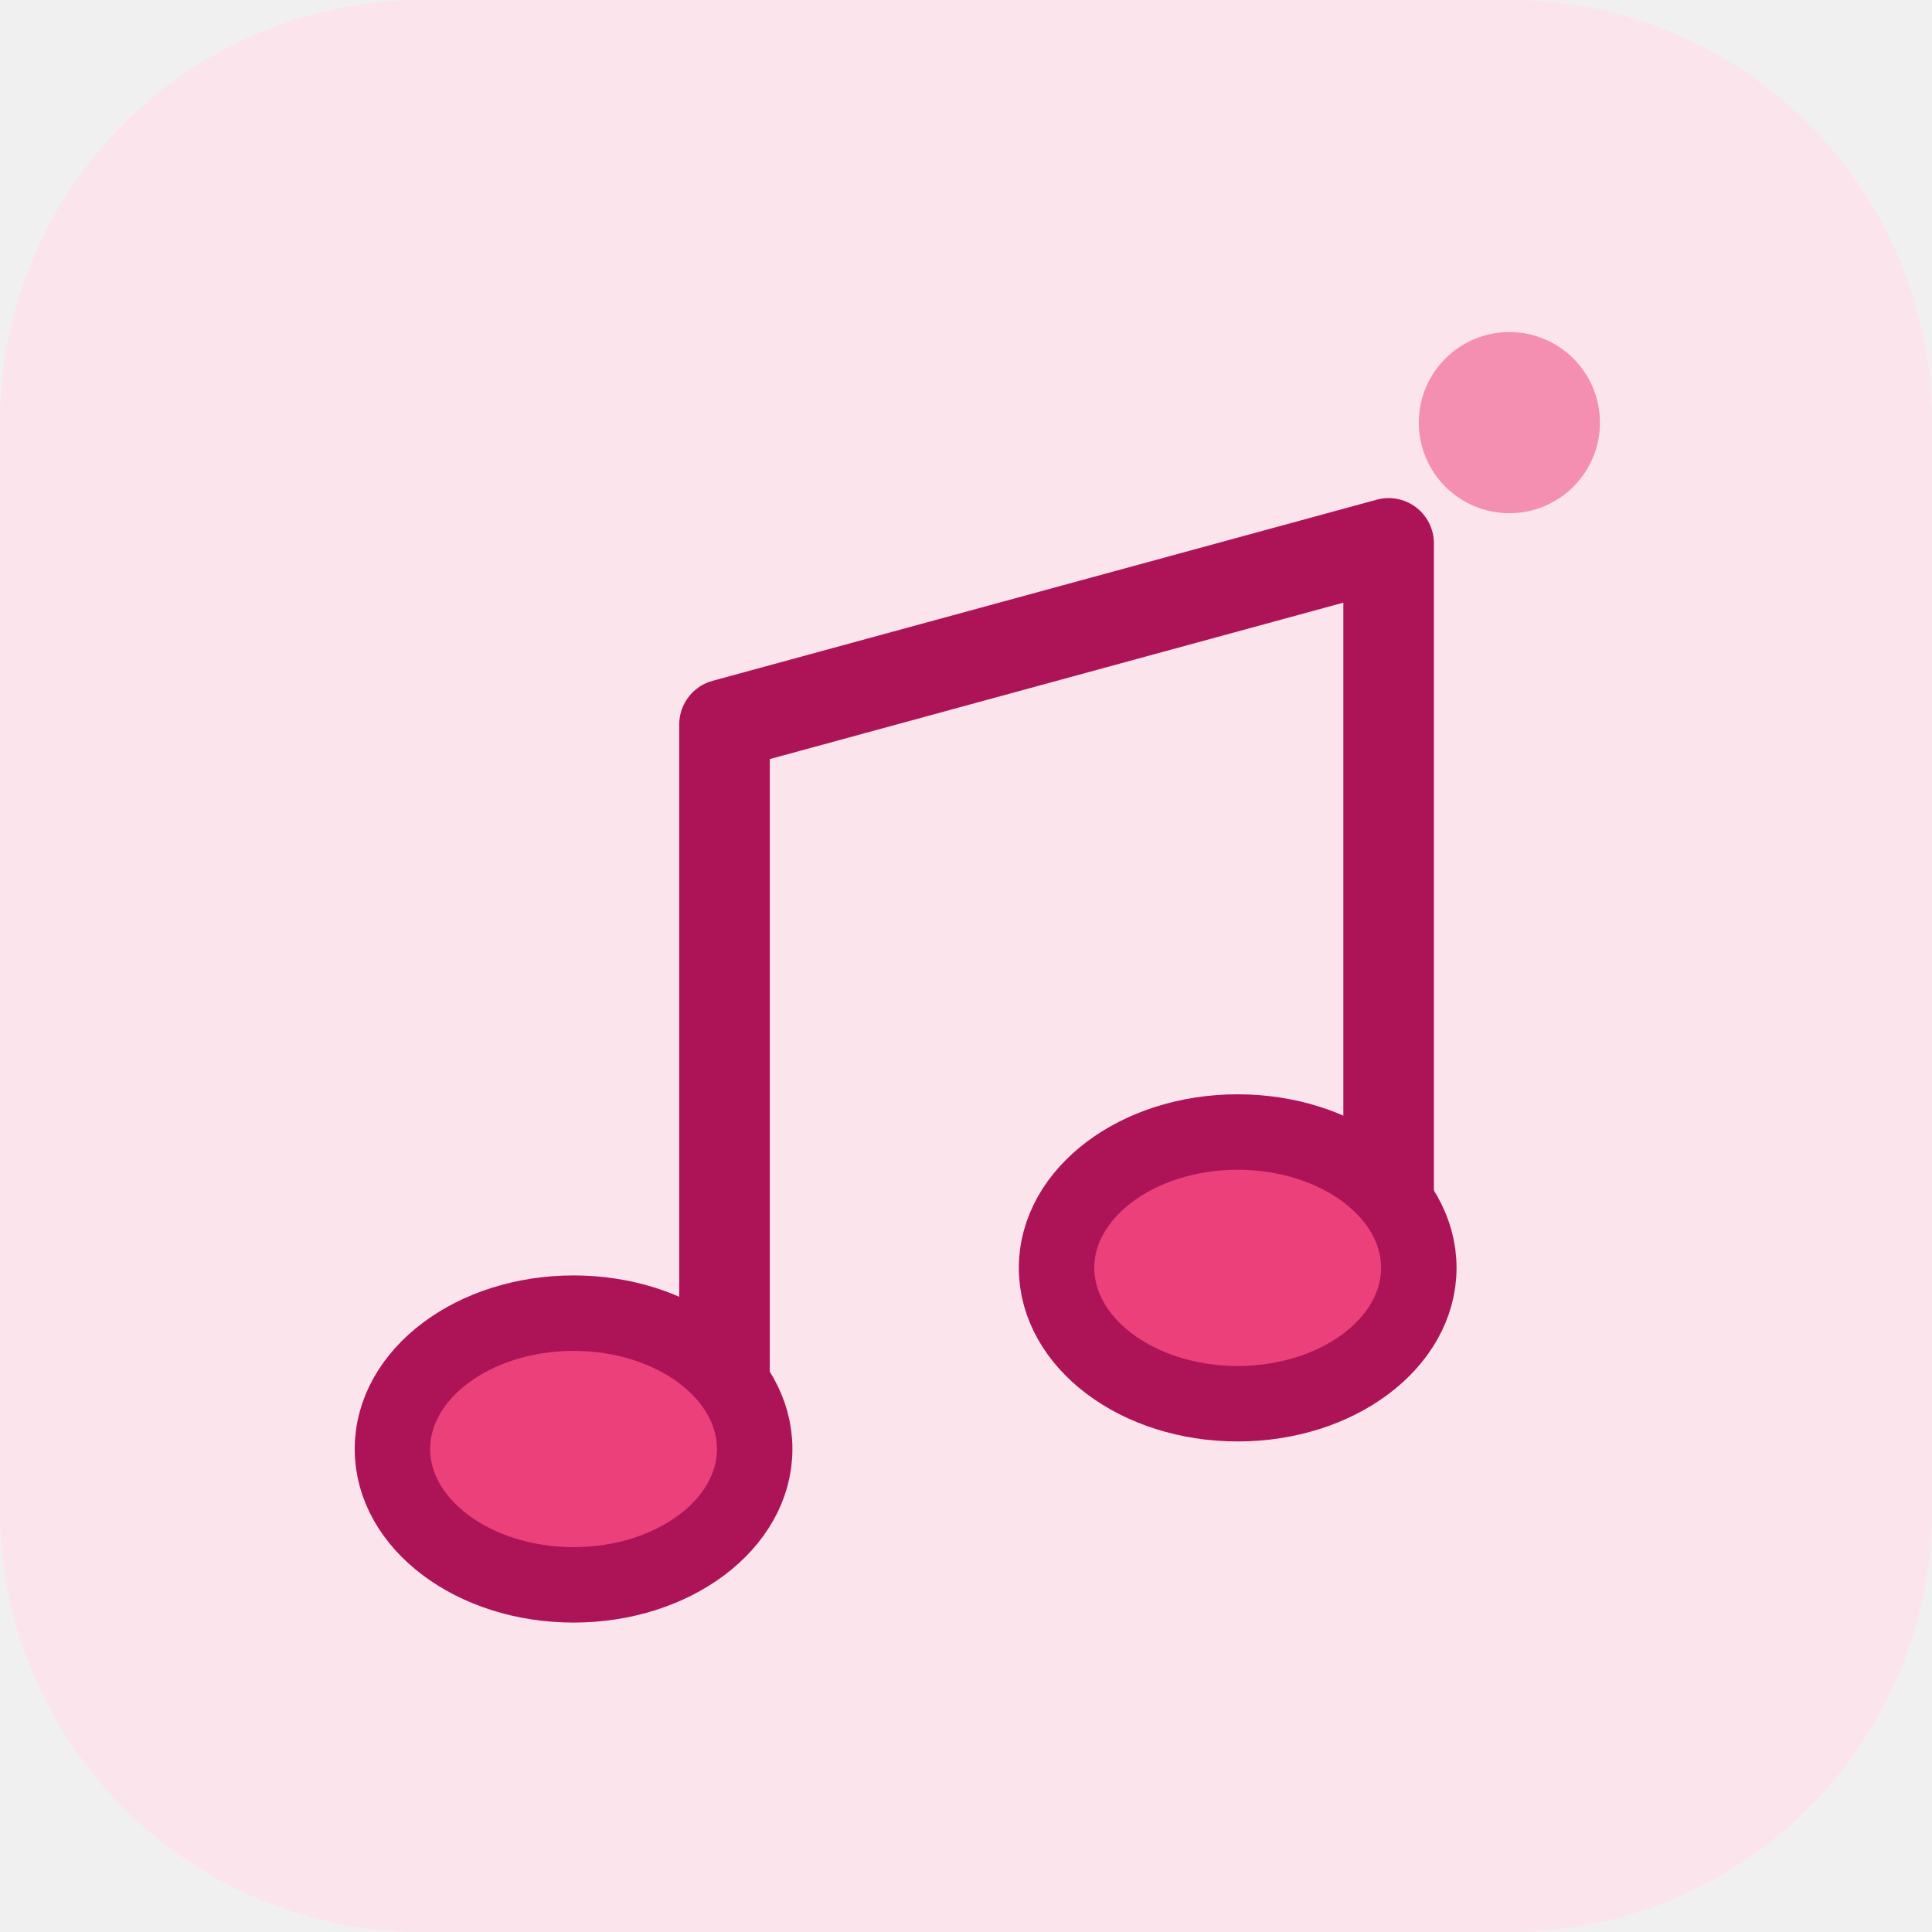
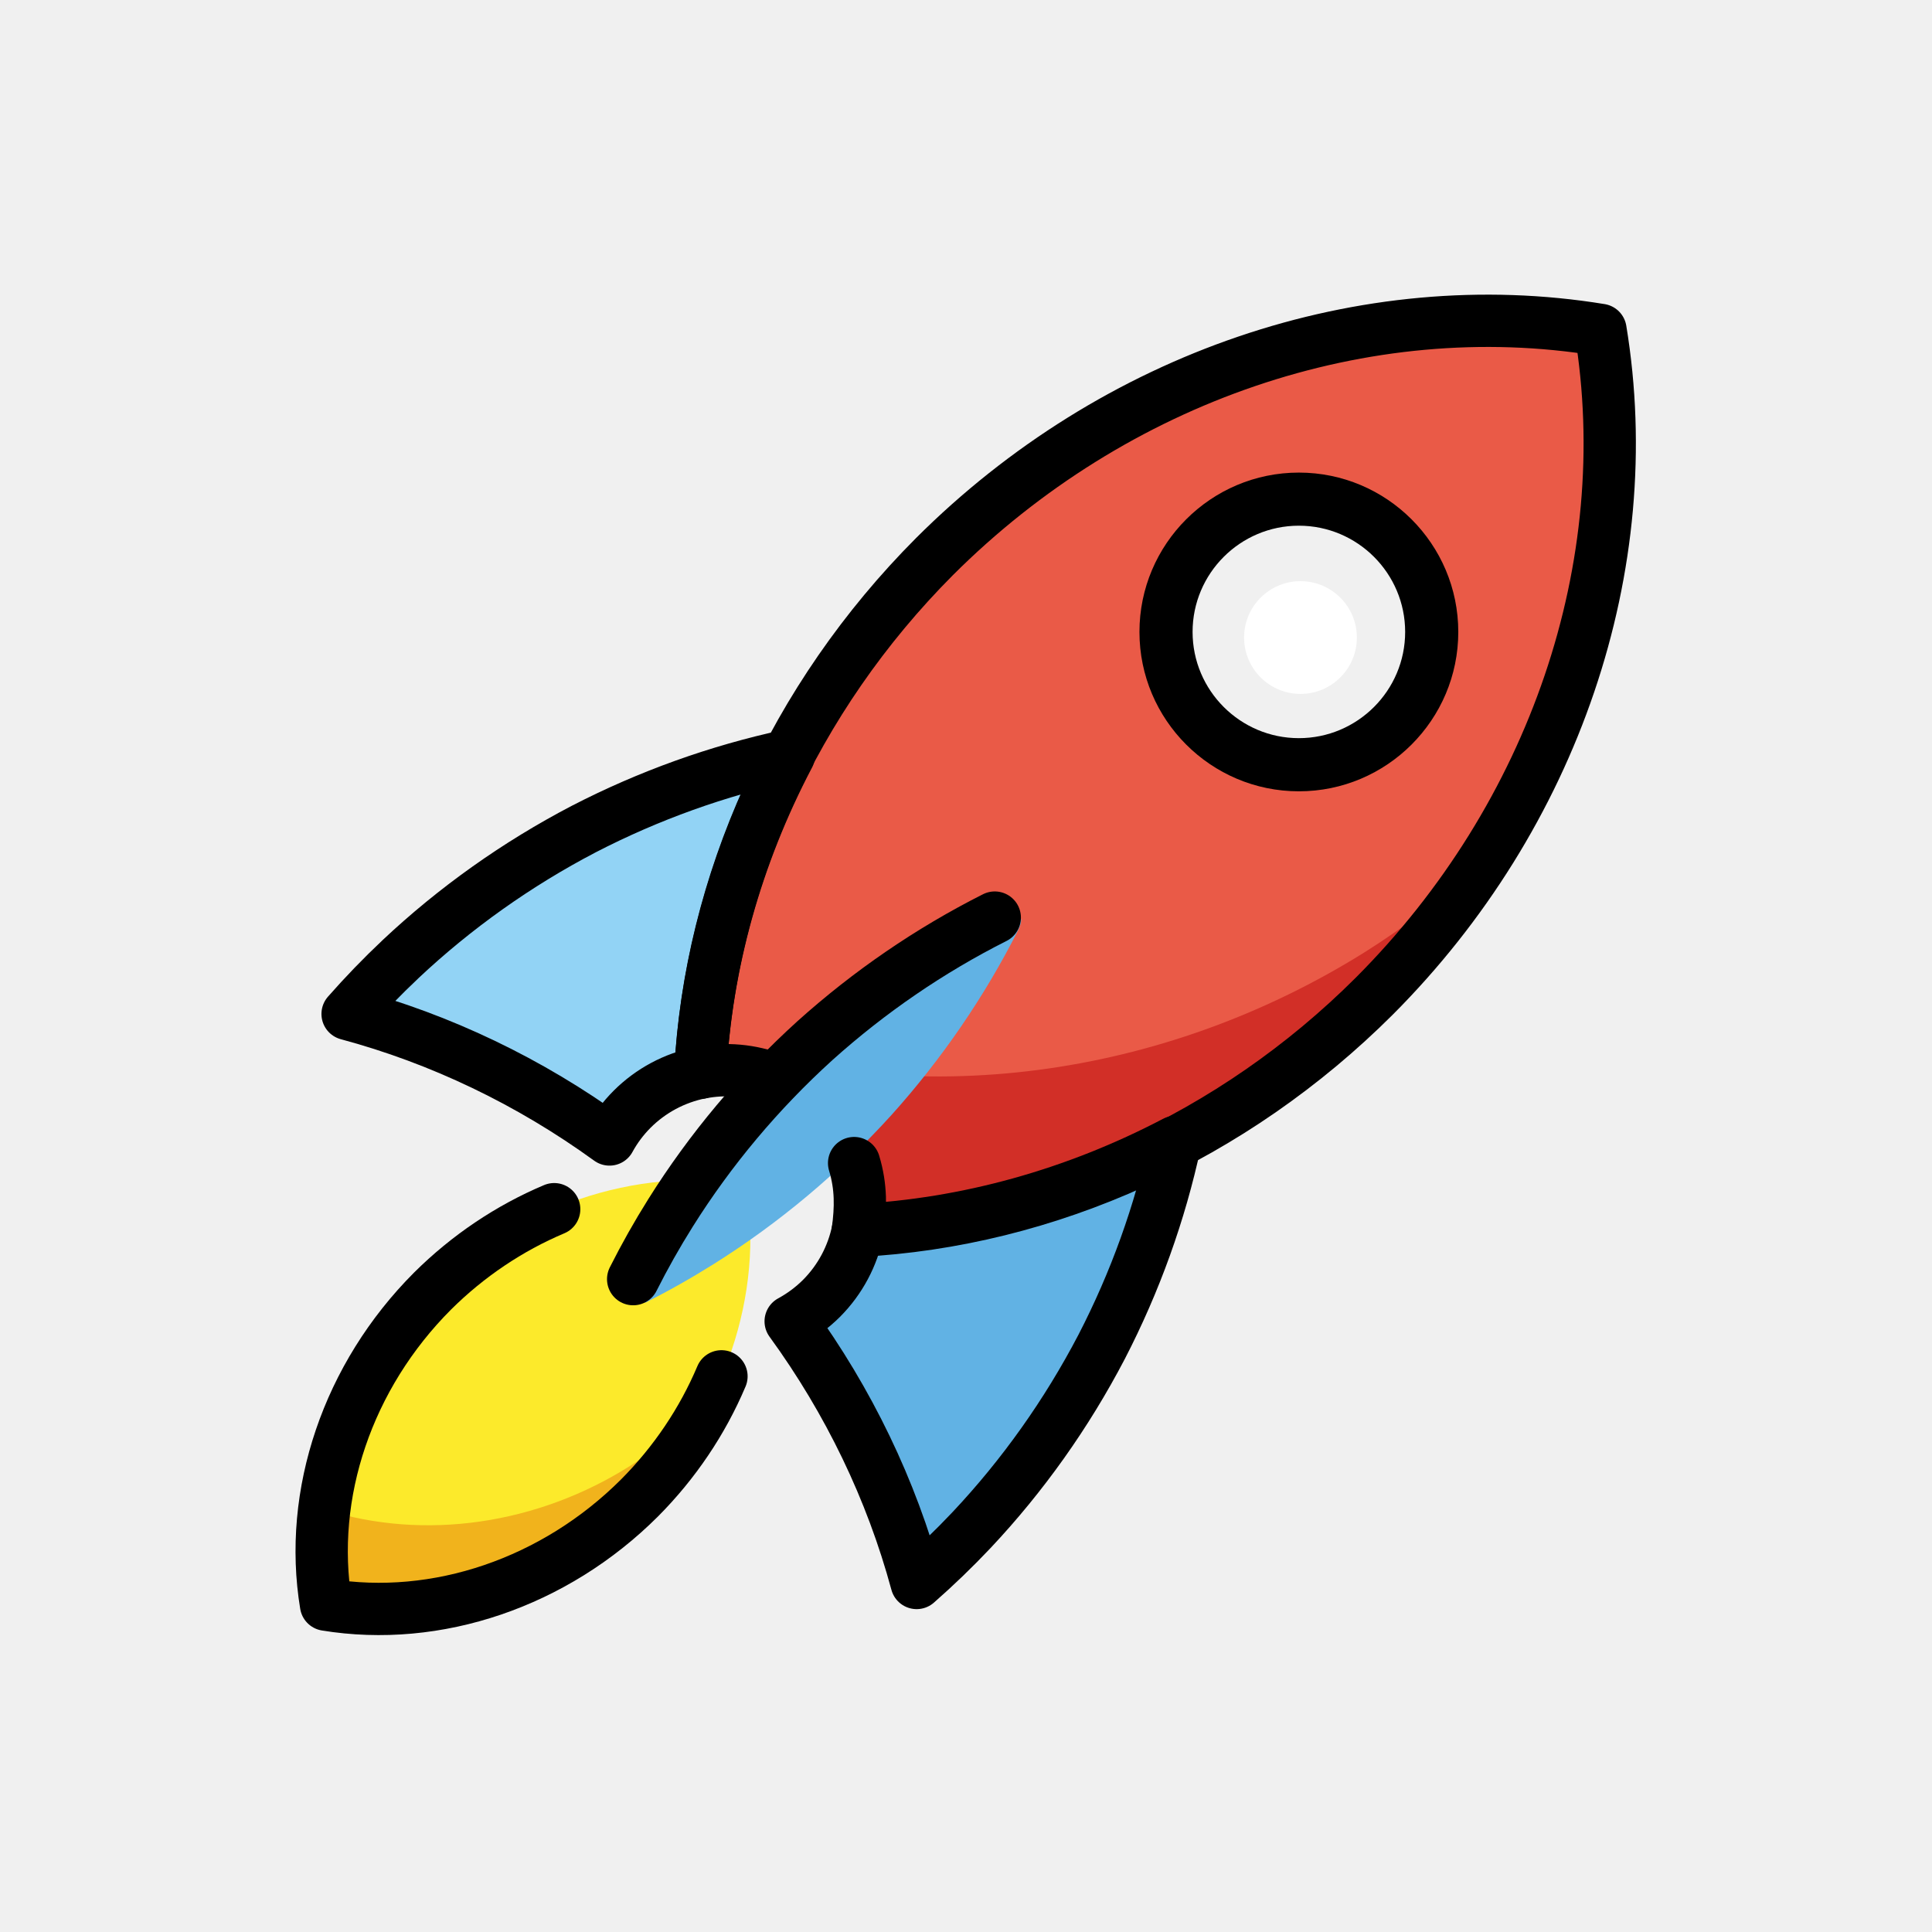
- <svg xmlns="http://www.w3.org/2000/svg" viewBox="0 0 64 64">
-   <rect width="64" height="64" rx="14" fill="#fce4ec" />
-   <path d="M24 48 v-24 l22 -6 v24" stroke="#ad1457" stroke-width="3" fill="none" stroke-linejoin="round" />
-   <ellipse cx="19" cy="48" rx="6" ry="4.5" fill="#ec407a" stroke="#ad1457" stroke-width="2.5" />
-   <ellipse cx="41" cy="42" rx="6" ry="4.5" fill="#ec407a" stroke="#ad1457" stroke-width="2.5" />
-   <circle cx="50" cy="14" r="3" fill="#f48fb1" />
+ <svg xmlns="http://www.w3.org/2000/svg" id="emoji" viewBox="0 0 72 72">
+   <g id="color">
+     <circle cx="48.465" cy="23.759" r="2.101" fill="#fff" />
+     <path fill="#fcea2b" d="m16.12,48.114c-3.158,3.163-4.652,7.56-3.97,11.688,4.128.676,8.522-.82,11.683-3.977,3.158-3.163,4.652-7.56,3.97-11.688-4.128-.676-8.522.82-11.683,3.977Z" />
+     <path fill="#61b2e4" d="m31.973,45.839c-.192.966-.666,1.854-1.362,2.551-.339.337-.725.624-1.145.852,2.163,2.972,3.758,6.285,4.695,9.751.709-.622,1.391-1.279,2.042-1.968,1.914-2.034,3.549-4.338,4.852-6.833,1.251-2.42,2.175-4.992,2.744-7.635-3.728,1.954-7.772,3.077-11.826,3.284h0Z" />
+     <path fill="#92d3f5" d="m14.923,35.749c-.69.65-1.347,1.33-1.969,2.038,3.468.931,6.785,2.521,9.76,4.678.226-.414.51-.794.844-1.128.695-.694,1.579-1.167,2.542-1.36.211-4.051,1.336-8.09,3.293-11.814.002-.004.004-.007.006-.011-2.645.569-5.219,1.493-7.641,2.743-2.496,1.303-4.8,2.939-6.835,4.853h0Z" />
+     <path fill="#ea5a47" d="m34.821,20.747c-5.231,5.251-8.367,12.164-8.723,19.233,1.638-.332,3.333.178,4.515,1.358,1.186,1.187,1.696,2.89,1.356,4.533,7.075-.361,13.992-3.502,19.242-8.74,6.712-6.723,9.884-16.067,8.434-24.839-1.732-.283-3.504-.388-5.292-.314-7.174.293-14.21,3.451-19.532,8.768l-0.0.001Zm10.249-.529c1.841-1.841,4.827-1.842,6.669-.001 0.0 0.0.001.001.001.001,1.842,1.841,1.842,4.825.001,6.667-0.0 0-.001.001-.001.001-1.842,1.84-4.827,1.84-6.668-.001-1.842-1.841-1.842-4.825-.001-6.667Z" />
+     <path fill="#f1b31c" d="m26.538,52.037c-.876.983-1.889,1.847-3.007,2.562-3.491,2.223-7.724,2.834-11.441,1.653-.149,1.196-.129,2.392.06,3.55,4.128.676,8.522-.82,11.683-3.977,1.105-1.113,2.021-2.396,2.705-3.787h-0Z" />
+     <path fill="#d22f27" d="m26.204,38.687c-.033.428-.056.856-.068,1.283,1.627-.316,3.305.197,4.477,1.368,1.186,1.187,1.696,2.89,1.356,4.533,7.075-.362,13.991-3.504,19.24-8.741,1.493-1.507,2.827-3.162,3.975-4.934-1.347,1.227-2.805,2.334-4.353,3.307-7.557,4.711-16.694,5.892-24.627,3.183h.001Z" />
+     <path fill="#61b2e4" d="m24.039,48.551c.87-.437,1.721-.918,2.55-1.438,2.443-1.532,4.678-3.405,6.629-5.555l.003-.003c1.88-2.091,3.474-4.419,4.733-6.912.061-.12.097-.252.105-.387-3.398-.753-14.846,10.251-14.02,14.295h0Z" />
+   </g>
+   <g id="line">
+     <path d="m48.405,29.49c-3.276,0-5.941-2.664-5.941-5.939s2.665-5.939,5.941-5.939,5.941,2.664,5.941,5.939-2.665,5.939-5.941,5.939Zm0-9.899c-2.184,0-3.961,1.776-3.961,3.959s1.777,3.959,3.961,3.959,3.961-1.776,3.961-3.959-1.777-3.959-3.961-3.959Z" />
+     <path fill="none" stroke="#000" stroke-linecap="round" stroke-linejoin="round" stroke-width="1.949" d="m20.653,45.063c-1.678.708-3.222,1.748-4.533,3.051-3.158,3.163-4.652,7.559-3.97,11.687,4.128.676,8.522-.82,11.683-3.977,1.304-1.31,2.345-2.854,3.054-4.532" />
+     <path fill="none" stroke="#000" stroke-linecap="round" stroke-linejoin="round" stroke-width="1.949" d="m14.923,35.749c-.69.65-1.347,1.33-1.969,2.038,3.468.931,6.785,2.521,9.76,4.678.226-.414.51-.794.844-1.128.695-.694,1.579-1.167,2.542-1.36.211-4.051,1.336-8.09,3.293-11.814.002-.004.004-.007.006-.011-2.645.569-5.219,1.493-7.641,2.743-2.496,1.303-4.8,2.939-6.835,4.853h0Z" />
+     <path fill="none" stroke="#000" stroke-linecap="round" stroke-linejoin="round" stroke-width="1.949" d="m31.973,45.839c-.192.966-.666,1.854-1.362,2.551-.339.337-.725.624-1.145.852,2.163,2.972,3.758,6.285,4.695,9.751.709-.622,1.391-1.279,2.042-1.968,1.914-2.034,3.549-4.338,4.852-6.833,1.251-2.42,2.175-4.992,2.744-7.635-3.728,1.954-7.772,3.077-11.826,3.284h0Z" />
+     <path fill="none" stroke="#000" stroke-linecap="round" stroke-linejoin="round" stroke-width="1.949" d="m31.83,43.345c.27.886.251,1.692.137,2.525,7.076-.361,13.993-3.503,19.243-8.741,6.711-6.721,9.884-16.063,8.435-24.834-8.771-1.437-18.108,1.742-24.823,8.451-5.232,5.251-8.368,12.164-8.724,19.234.941-.191,1.898-.094,2.769.239" />
+     <path fill="none" stroke="#000" stroke-linecap="round" stroke-linejoin="round" stroke-width="1.949" d="m37.072,34.196h-0c-2.416,1.218-4.672,2.763-6.7,4.584-2.085,1.891-3.9,4.056-5.384,6.421-.504.803-.968,1.627-1.392,2.469" />
+   </g>
</svg>
